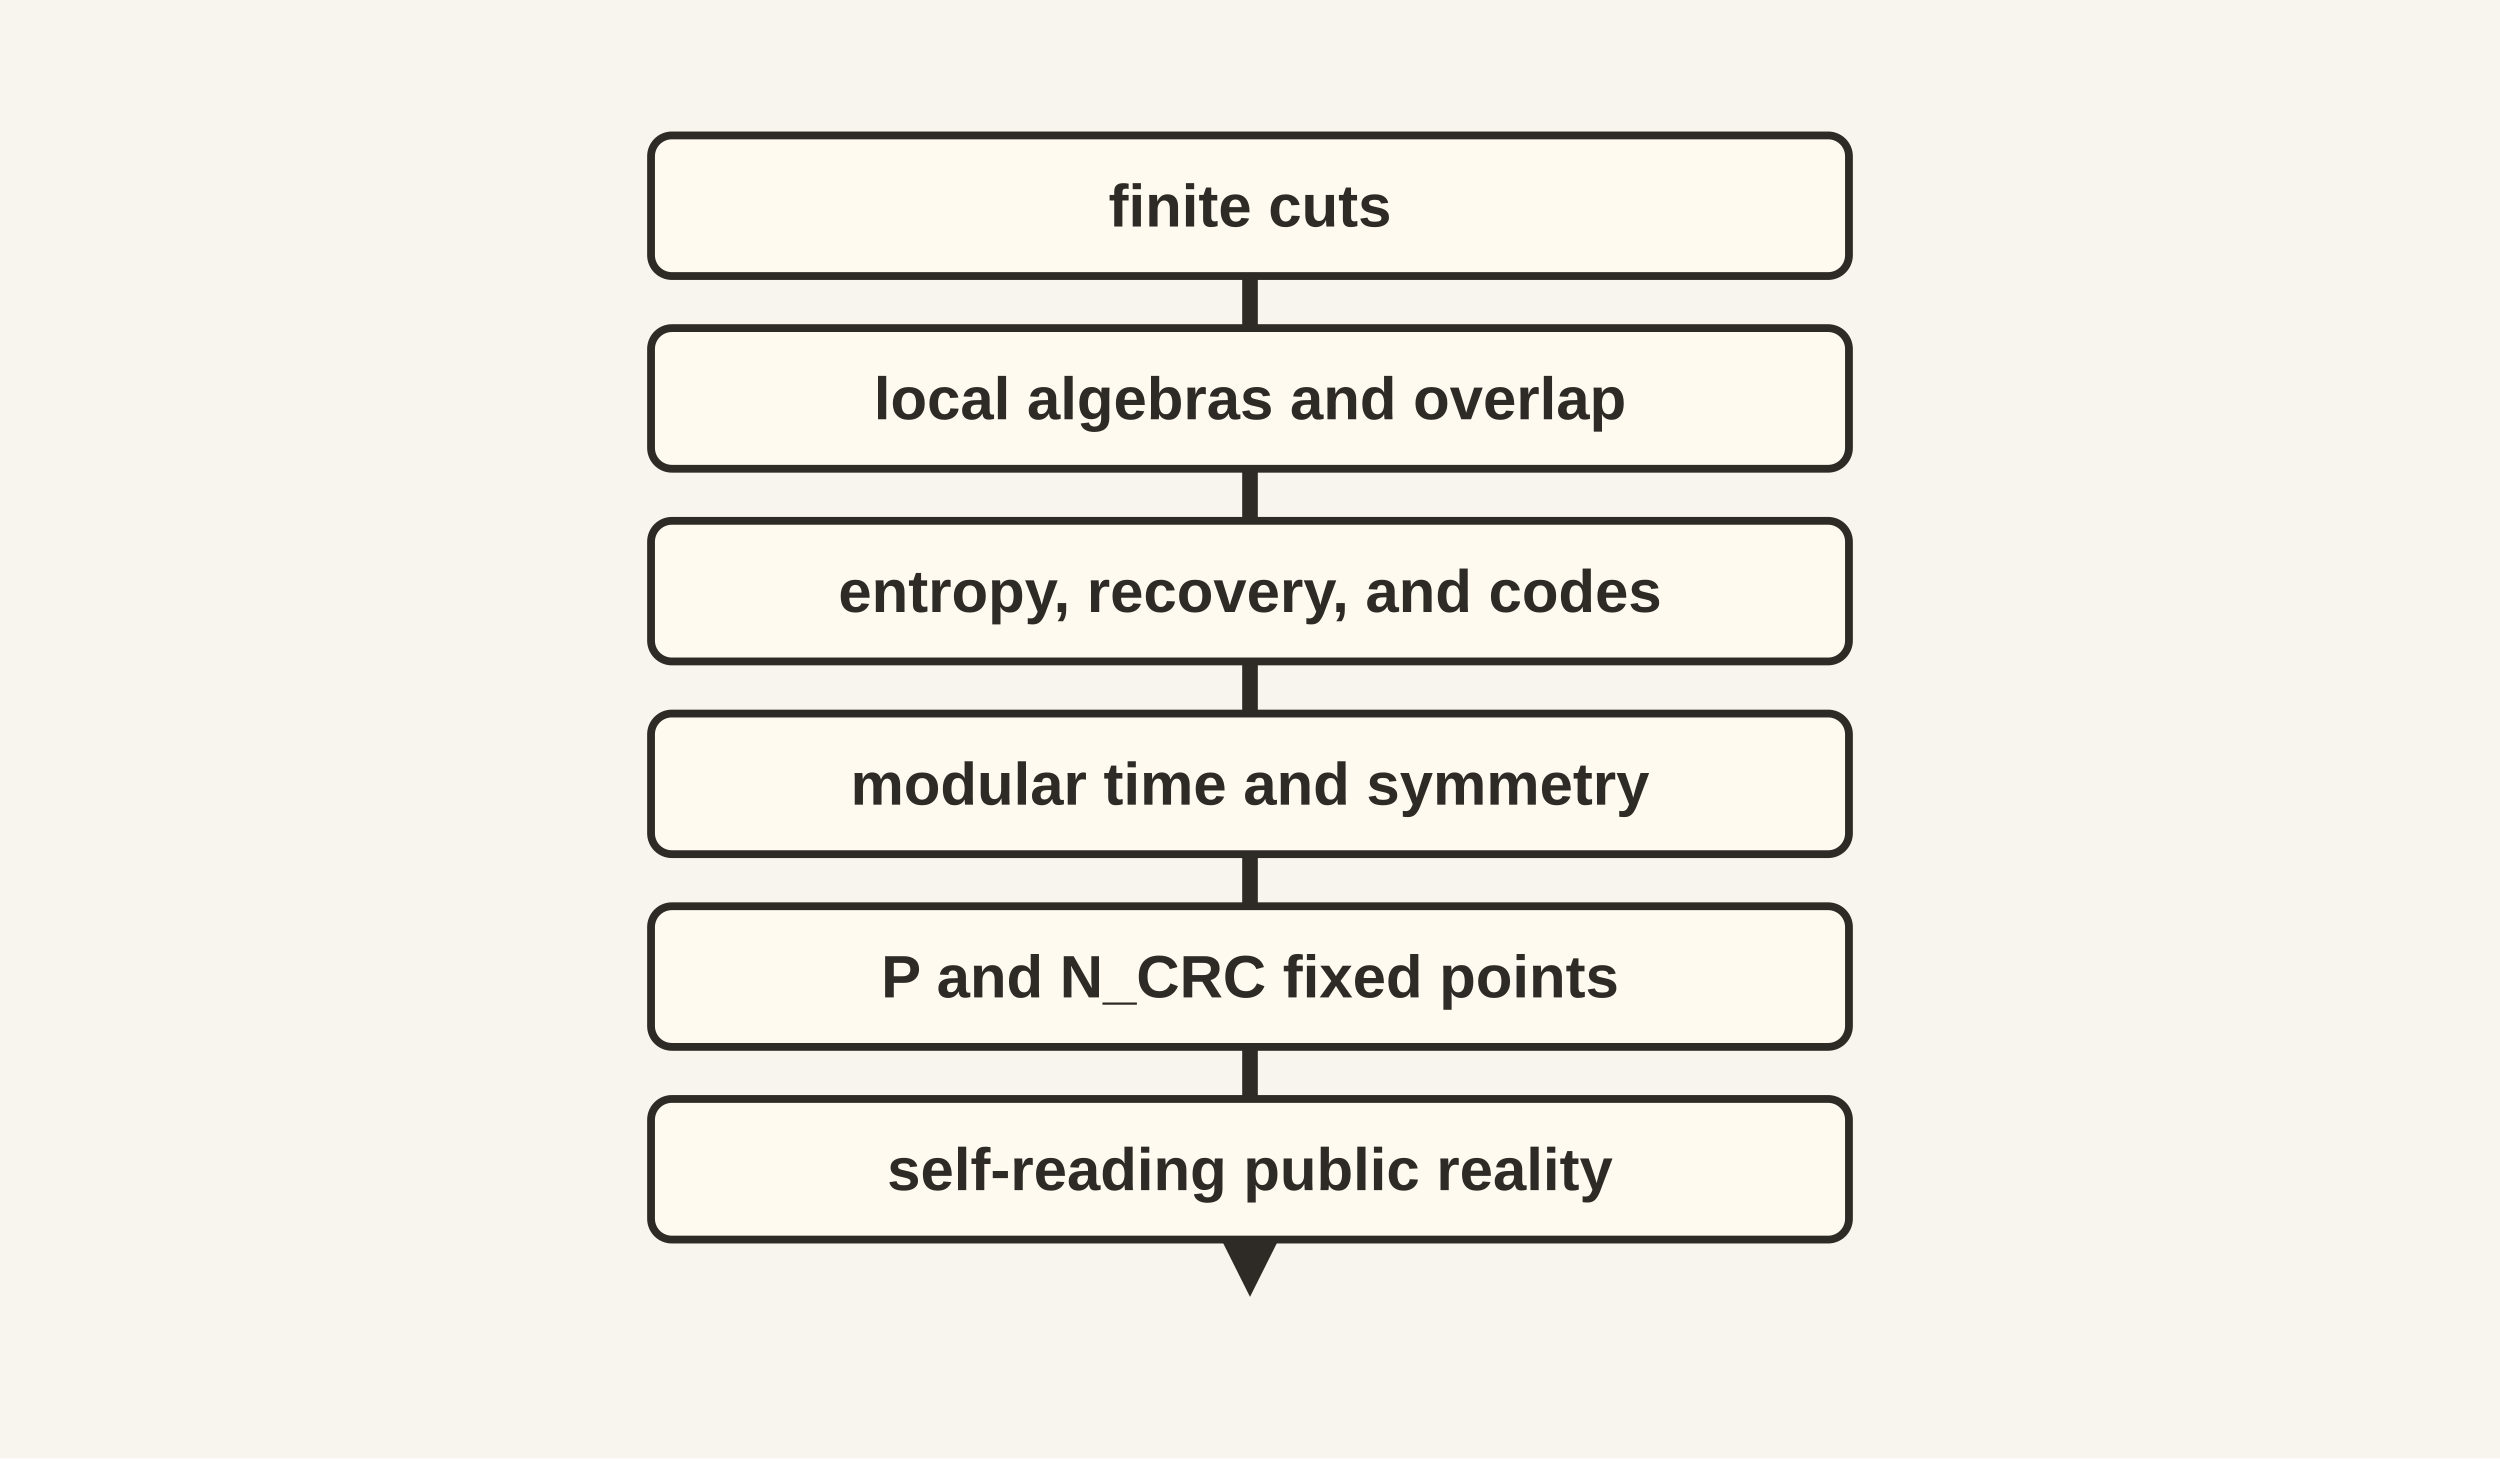
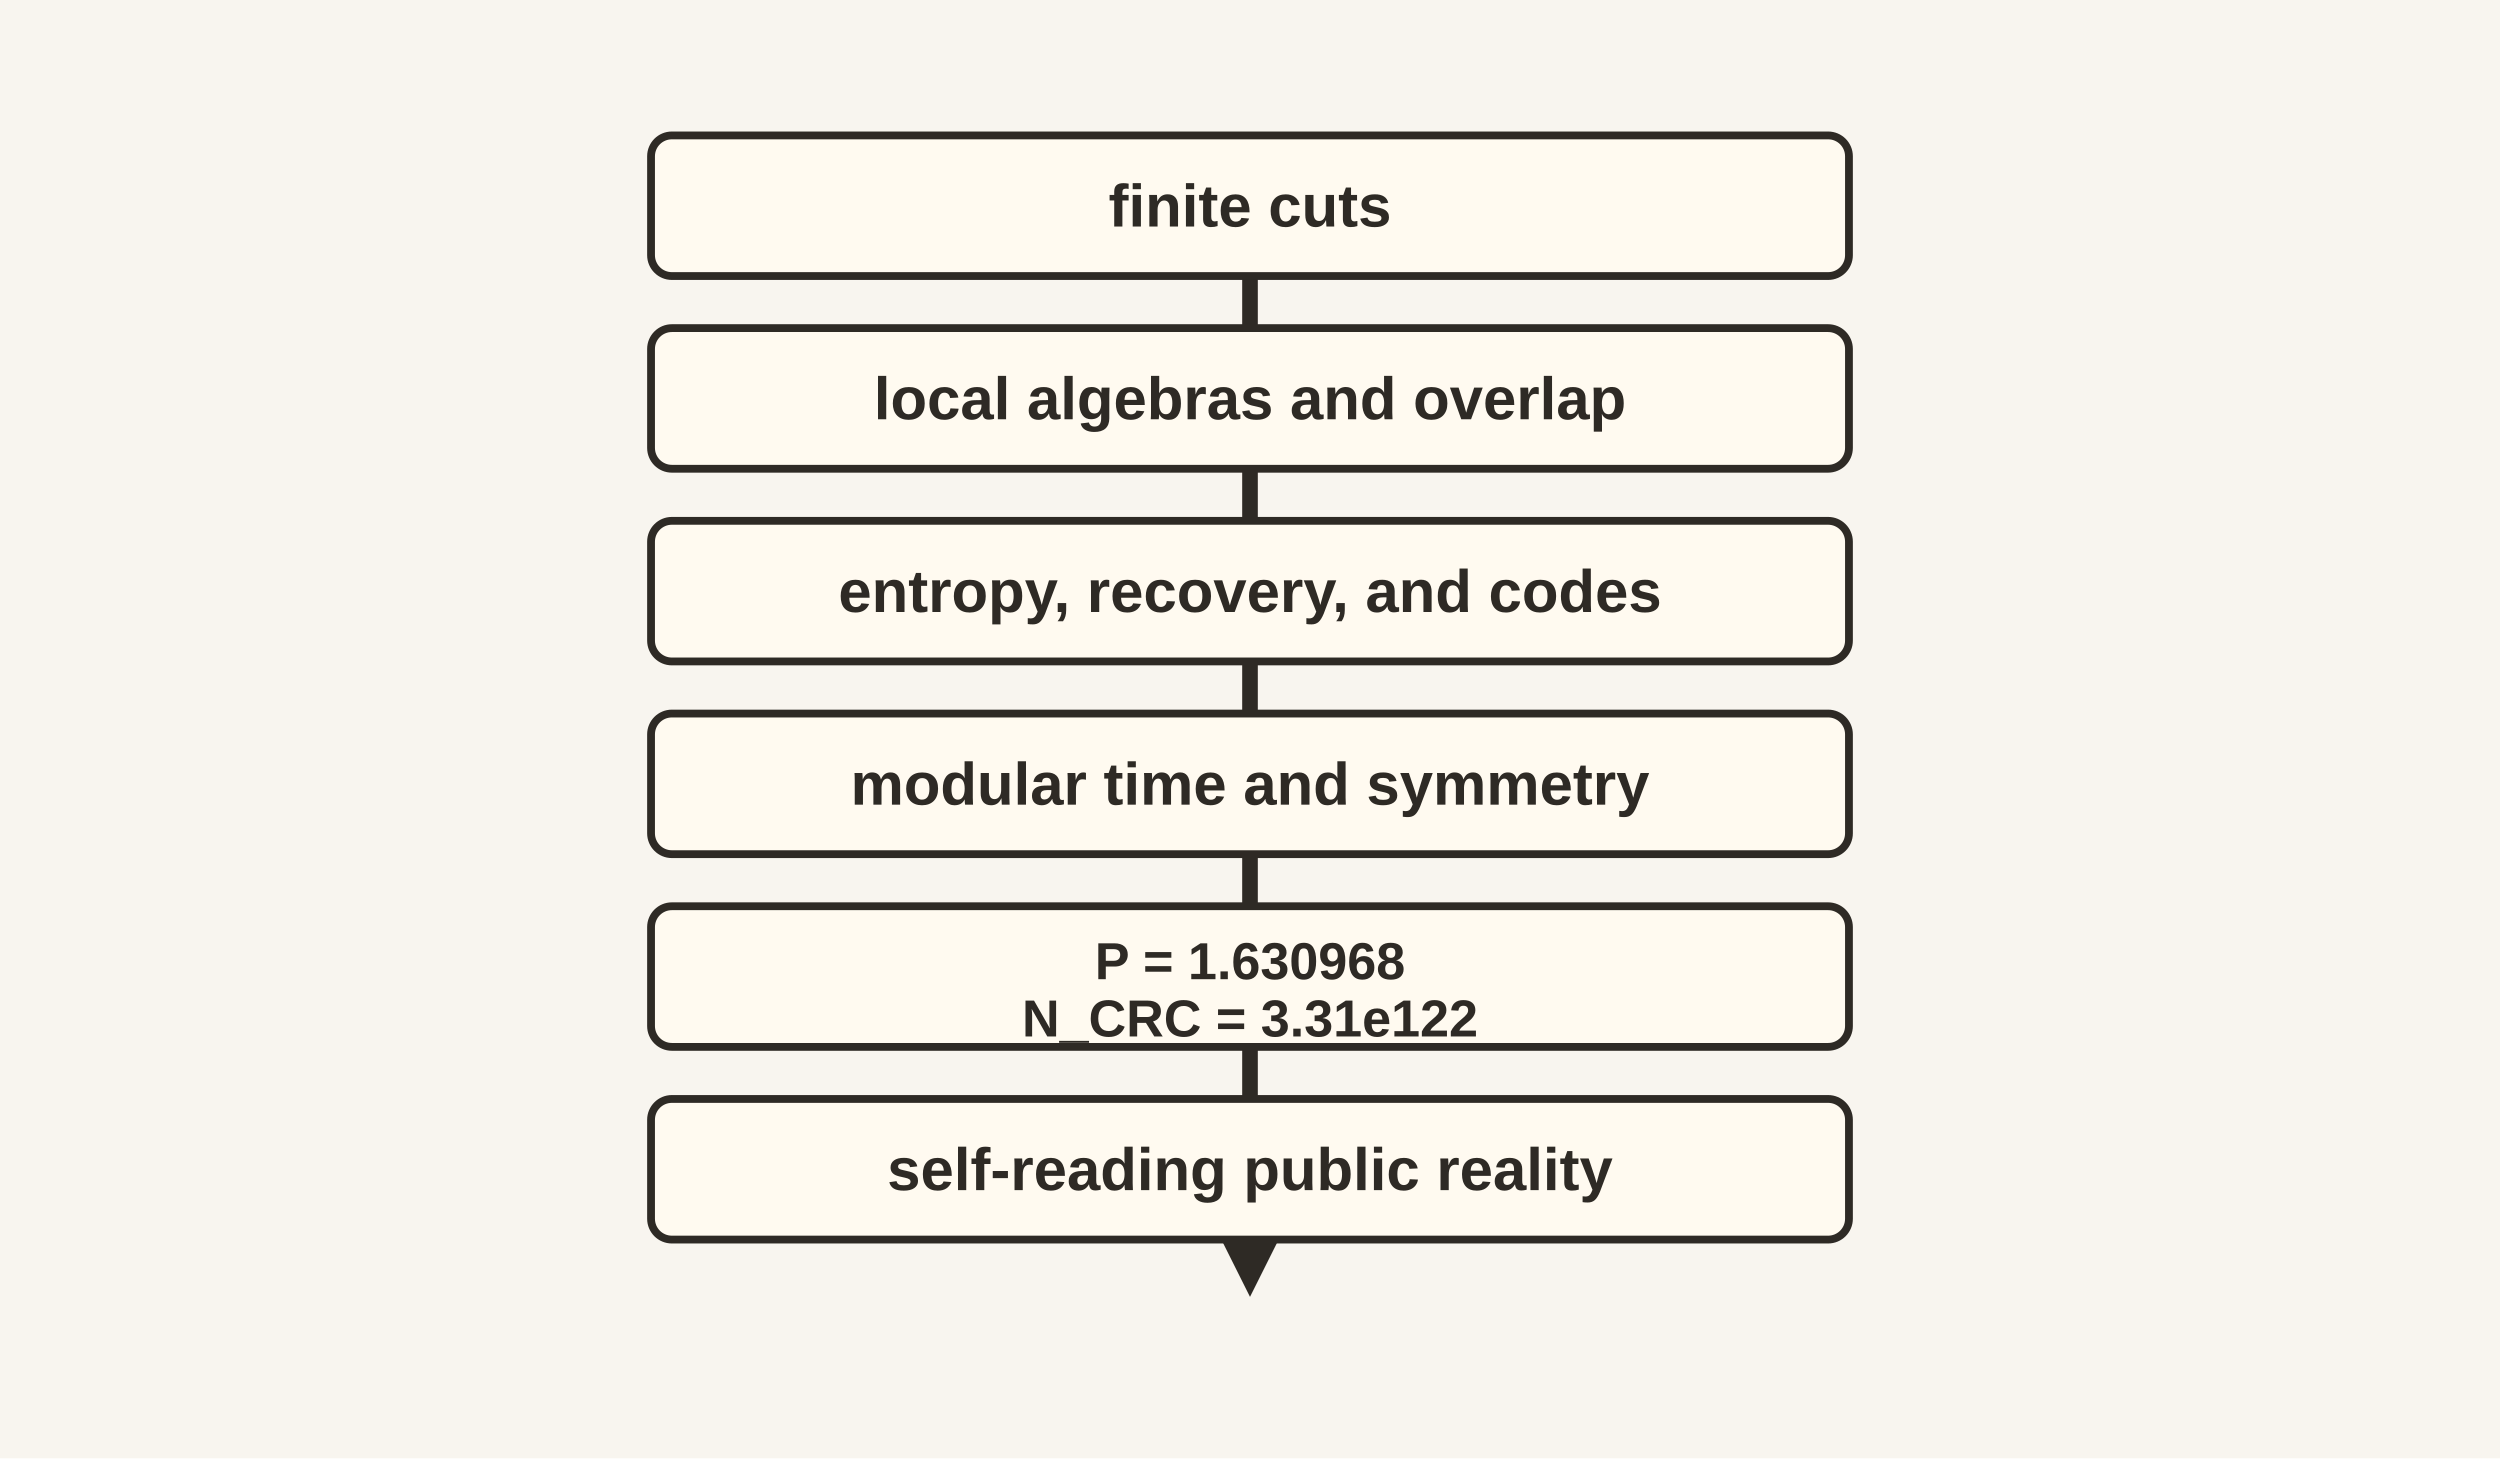
<svg xmlns="http://www.w3.org/2000/svg" width="960" height="560" viewBox="0 0 960 560" role="img" aria-labelledby="title desc">
  <rect width="960" height="560" fill="#f8f5ef" />
  <defs>
    <marker id="arrow" markerWidth="12" markerHeight="12" refX="10" refY="6" orient="auto">
      <path d="M0,0 L12,6 L0,12 Z" fill="#2e2a25" />
    </marker>
  </defs>
  <path d="M480 74 V486" stroke="#2e2a25" stroke-width="6" marker-end="url(#arrow)" />
  <g fill="#fffaf0" stroke="#2e2a25" stroke-width="3">
    <rect x="250" y="52" width="460" height="54" rx="8" />
    <rect x="250" y="126" width="460" height="54" rx="8" />
    <rect x="250" y="200" width="460" height="54" rx="8" />
    <rect x="250" y="274" width="460" height="54" rx="8" />
    <rect x="250" y="348" width="460" height="54" rx="8" />
    <rect x="250" y="422" width="460" height="54" rx="8" />
  </g>
  <g font-family="Arial, sans-serif" fill="#2e2a25" font-size="23" font-weight="700" text-anchor="middle">
    <text x="480" y="87">finite cuts</text>
    <text x="480" y="161">local algebras and overlap</text>
    <text x="480" y="235">entropy, recovery, and codes</text>
    <text x="480" y="309">modular time and symmetry</text>
-     <text x="480" y="383">P and N_CRC fixed points</text>
+     <text x="480" y="376" font-size="20">P = 1.630968</text>
+     <text x="480" y="398" font-size="20">N_CRC = 3.31e122</text>
    <text x="480" y="457">self-reading public reality</text>
  </g>
</svg>
